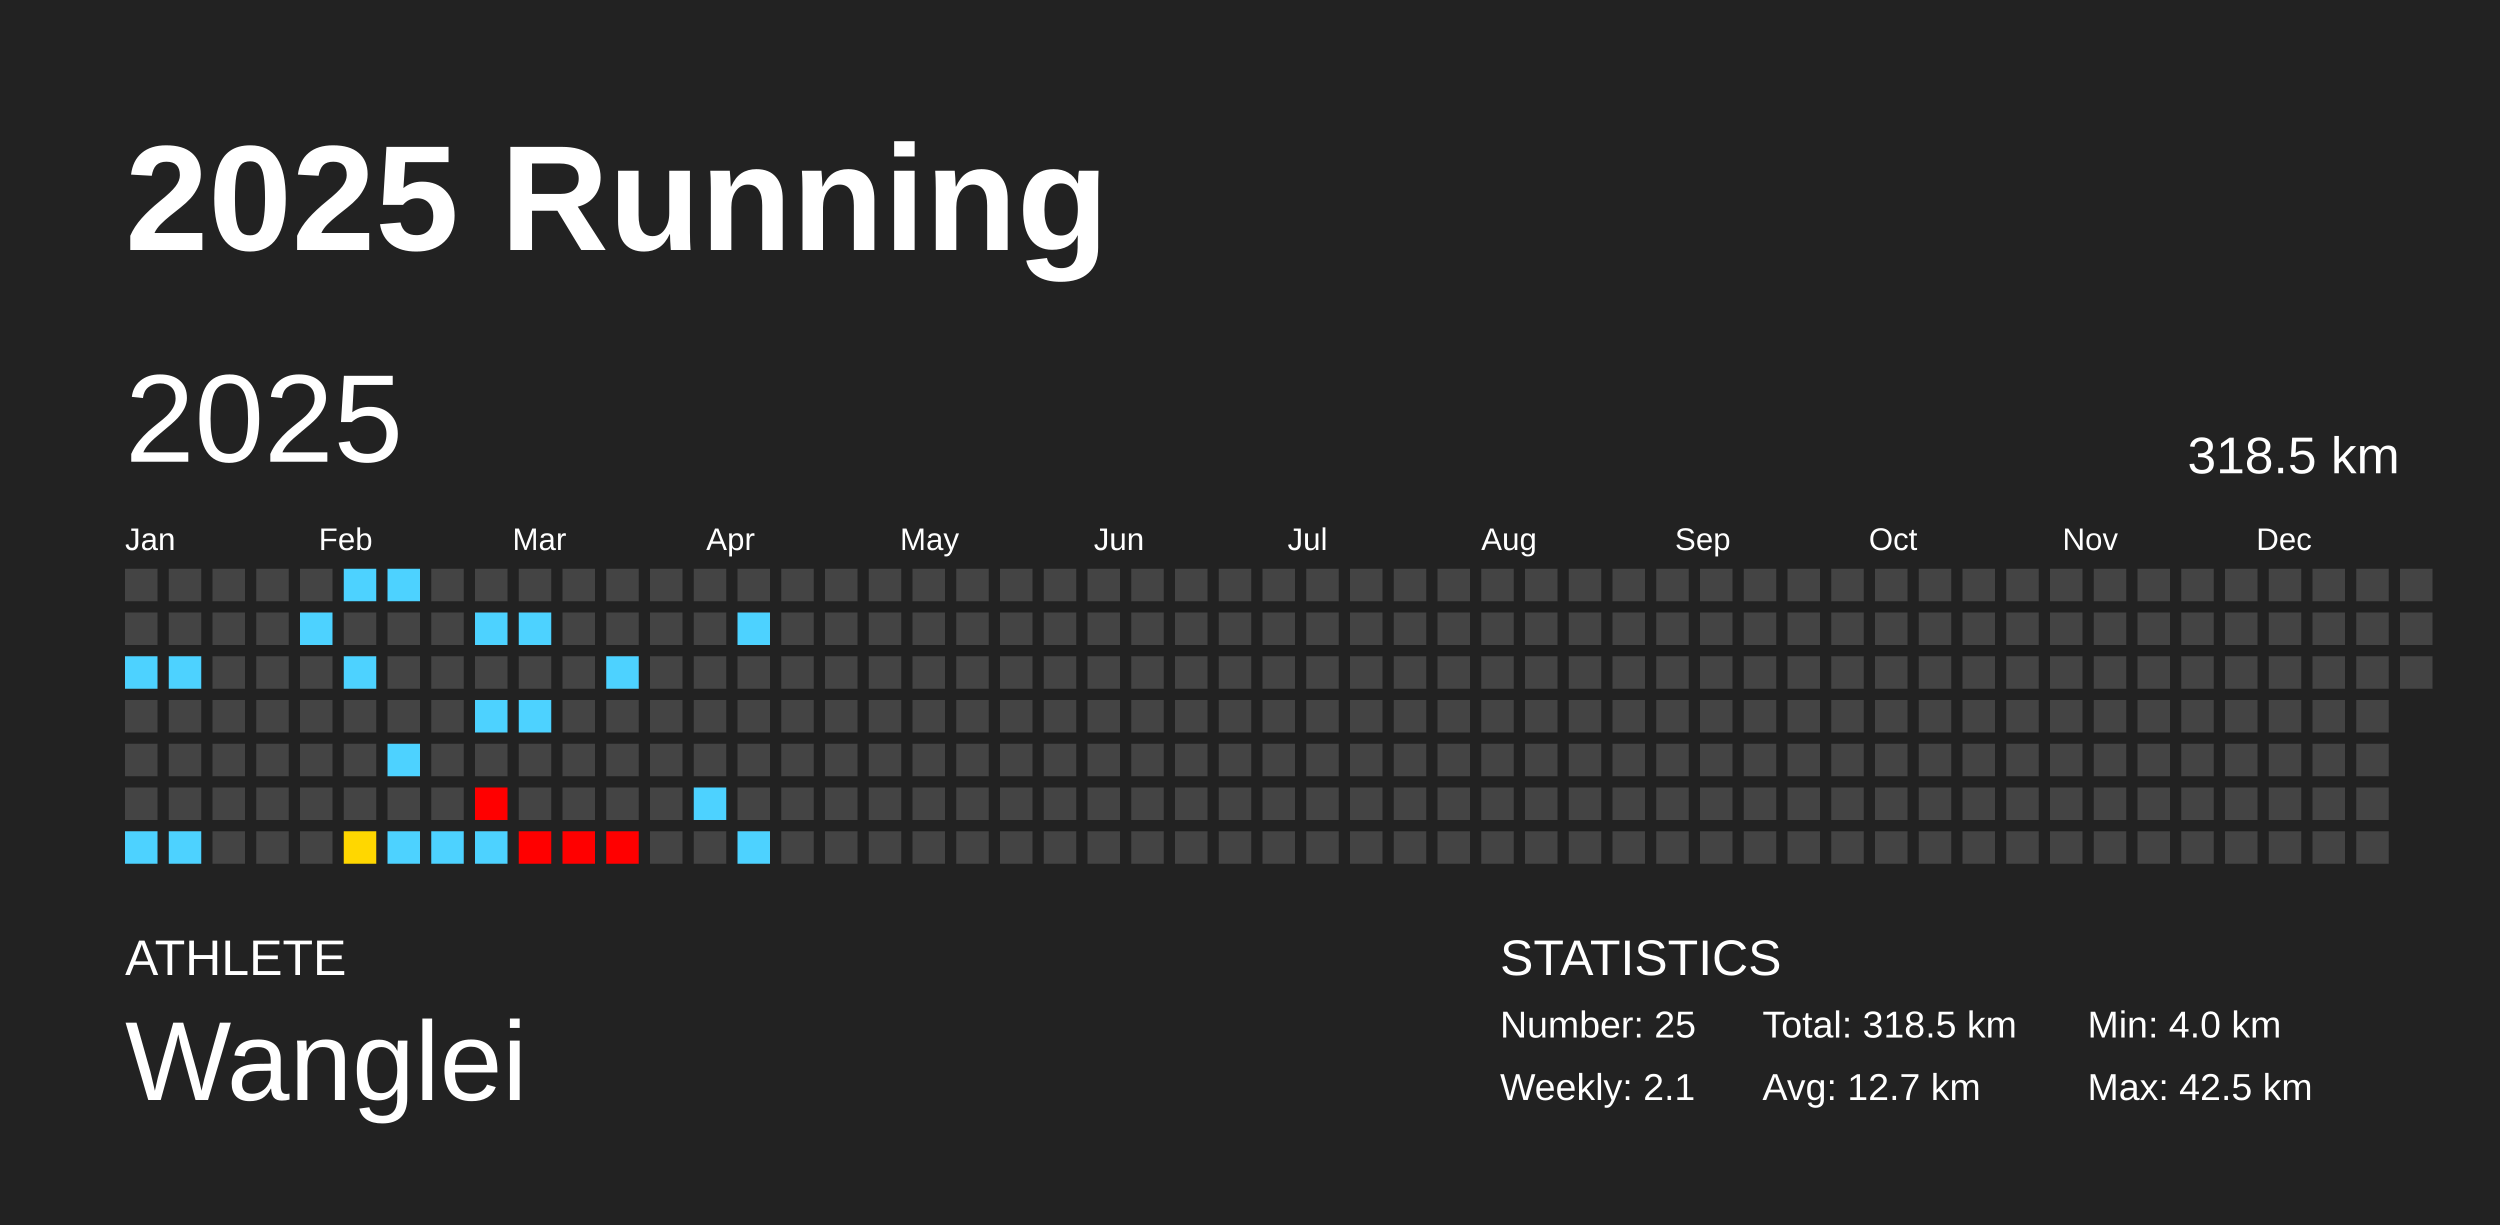
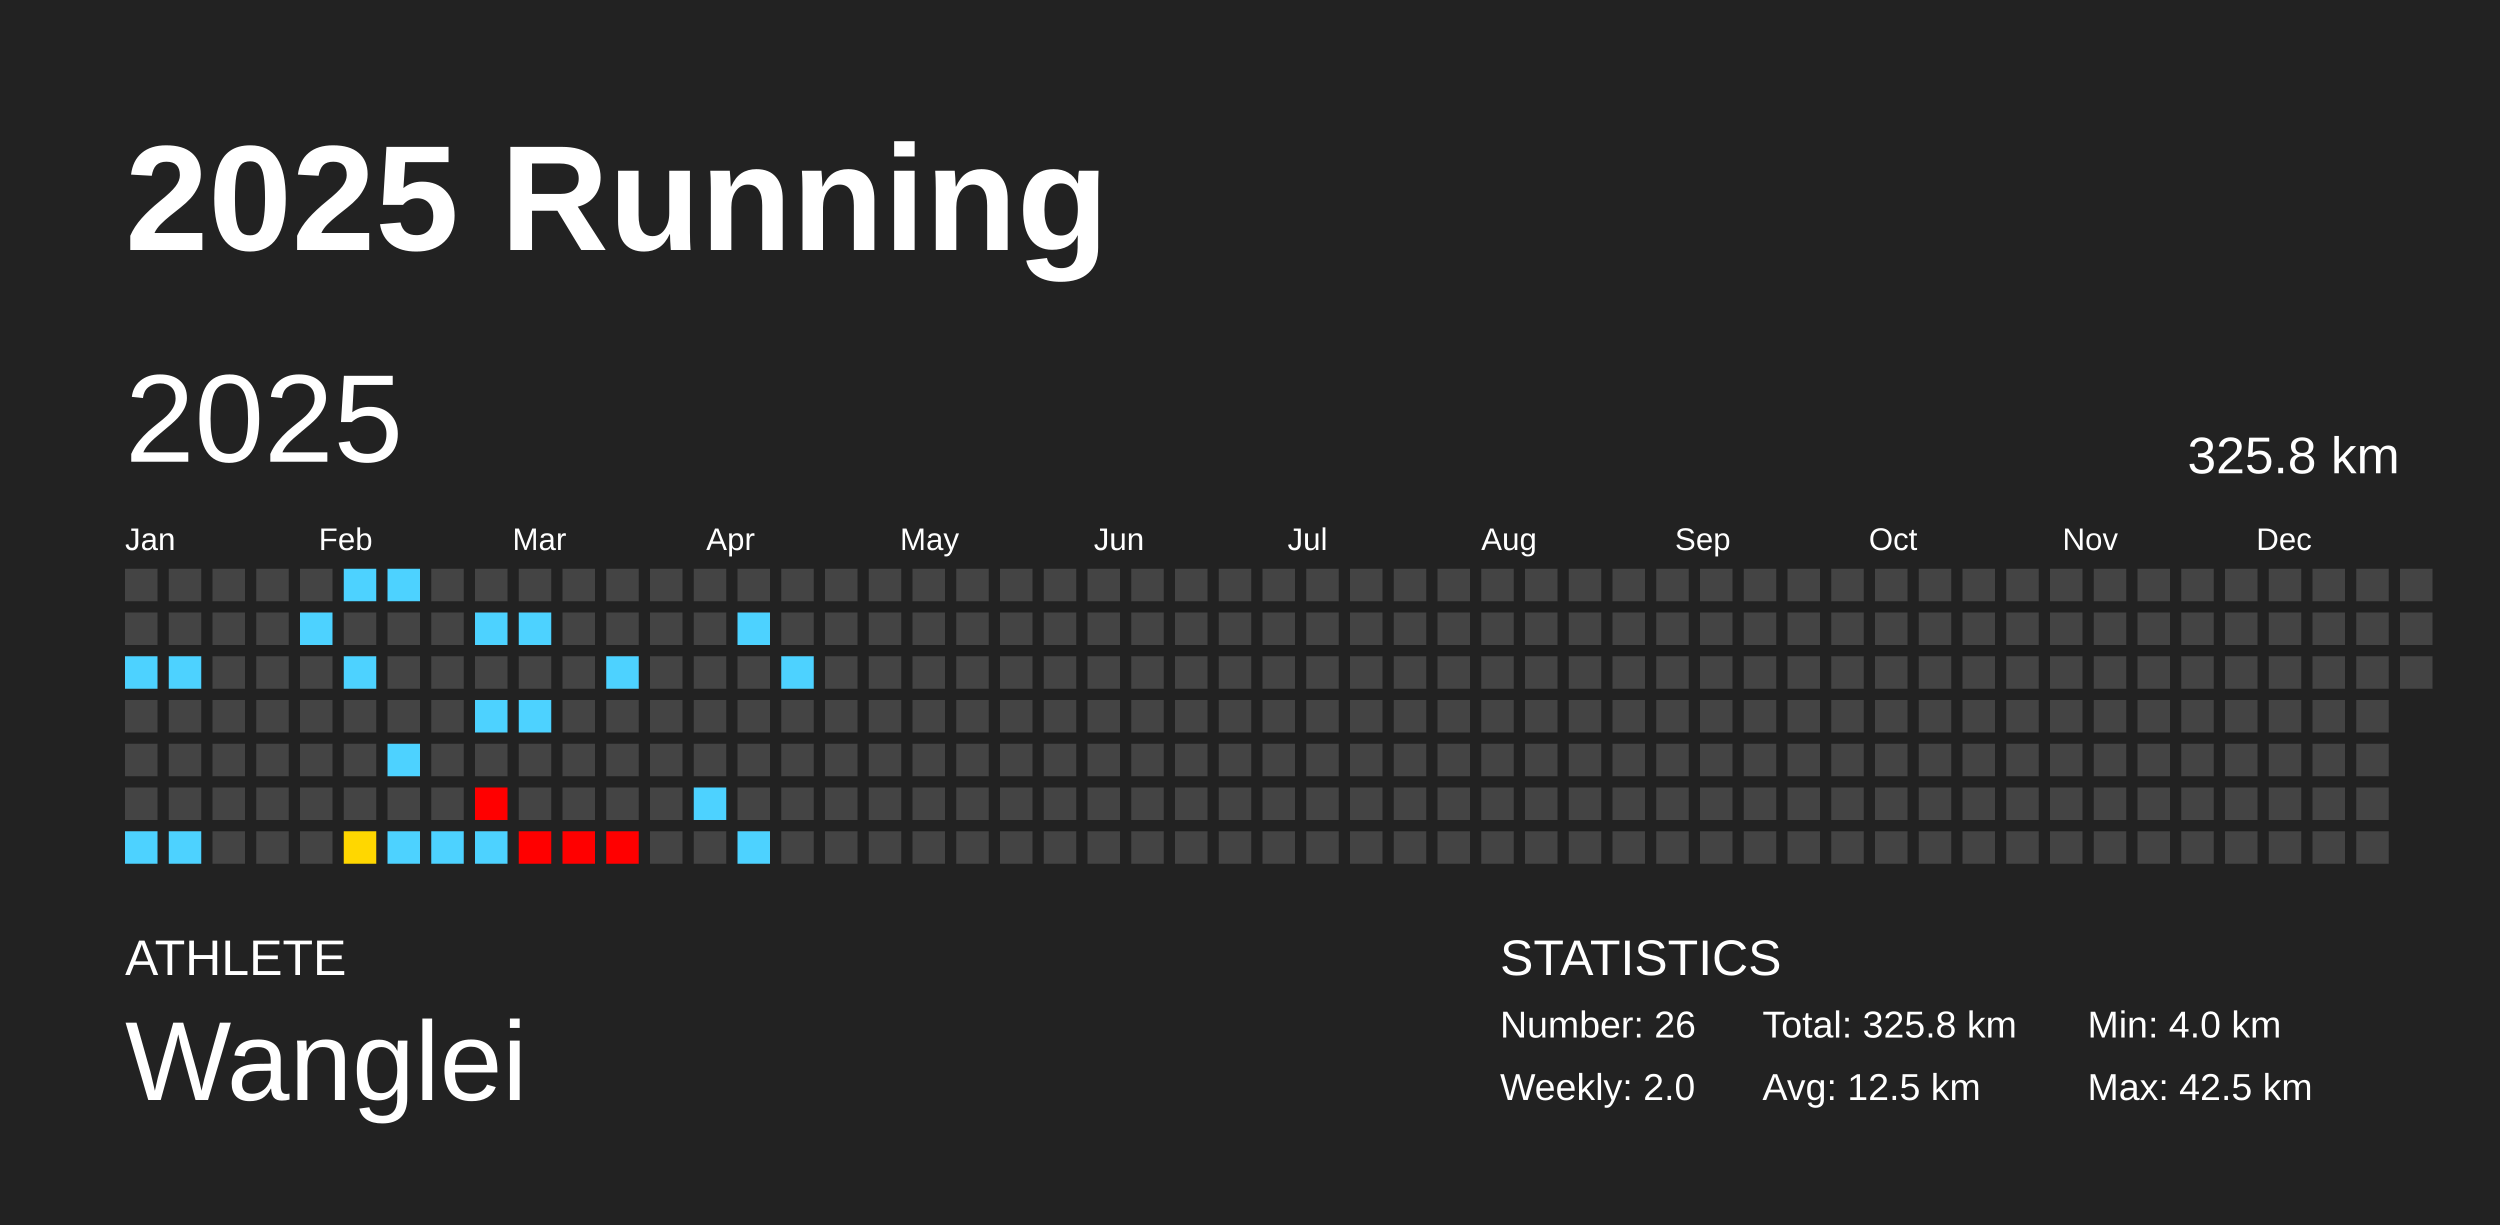
<svg xmlns="http://www.w3.org/2000/svg" baseProfile="full" height="98mm" version="1.1" viewBox="0,0,200,98" width="200mm">
  <defs />
  <rect fill="#222222" height="98" width="200" x="0" y="0" />
  <text fill="#FFFFFF" style="font-size:12px; font-family:Arial; font-weight:bold;" x="10" y="20">2025 Running</text>
  <text fill="#FFFFFF" style="font-size:4px; font-family:Arial" x="10" y="78">ATHLETE</text>
  <text fill="#FFFFFF" style="font-size:9px; font-family:Arial" x="10" y="88">Wanglei</text>
  <text fill="#FFFFFF" style="font-size:4px; font-family:Arial" x="120" y="78">STATISTICS</text>
-   <text fill="#FFFFFF" style="font-size:3px; font-family:Arial" x="120" y="83">Number: 25</text>
-   <text fill="#FFFFFF" style="font-size:3px; font-family:Arial" x="120" y="88">Weekly: 2.1</text>
-   <text fill="#FFFFFF" style="font-size:3px; font-family:Arial" x="141" y="83">Total: 318.5 km</text>
-   <text fill="#FFFFFF" style="font-size:3px; font-family:Arial" x="141" y="88">Avg: 12.7 km</text>
+   <text fill="#FFFFFF" style="font-size:3px; font-family:Arial" x="120" y="83">Number: 26</text>
+   <text fill="#FFFFFF" style="font-size:3px; font-family:Arial" x="120" y="88">Weekly: 2.0</text>
+   <text fill="#FFFFFF" style="font-size:3px; font-family:Arial" x="141" y="83">Total: 325.8 km</text>
+   <text fill="#FFFFFF" style="font-size:3px; font-family:Arial" x="141" y="88">Avg: 12.5 km</text>
  <text fill="#FFFFFF" style="font-size:3px; font-family:Arial" x="167" y="83">Min: 4.0 km</text>
  <text fill="#FFFFFF" style="font-size:3px; font-family:Arial" x="167" y="88">Max: 42.5 km</text>
  <text dominant-baseline="hanging" fill="#FFFFFF" style="font-size:10.0px; font-family:Arial;" x="10" y="30">2025</text>
-   <text dominant-baseline="hanging" fill="#FFFFFF" style="font-size:4.125px; font-family:Arial;" x="175" y="35">318.5 km</text>
+   <text dominant-baseline="hanging" fill="#FFFFFF" style="font-size:4.125px; font-family:Arial;" x="175" y="35">325.8 km</text>
  <text fill="#FFFFFF" style="font-size:2.5px; font-family:Arial" x="10.0" y="44">Jan</text>
  <text fill="#FFFFFF" style="font-size:2.5px; font-family:Arial" x="25.5" y="44">Feb</text>
  <text fill="#FFFFFF" style="font-size:2.5px; font-family:Arial" x="41.0" y="44">Mar</text>
  <text fill="#FFFFFF" style="font-size:2.5px; font-family:Arial" x="56.5" y="44">Apr</text>
  <text fill="#FFFFFF" style="font-size:2.5px; font-family:Arial" x="72.0" y="44">May</text>
  <text fill="#FFFFFF" style="font-size:2.5px; font-family:Arial" x="87.5" y="44">Jun</text>
  <text fill="#FFFFFF" style="font-size:2.5px; font-family:Arial" x="103.0" y="44">Jul</text>
  <text fill="#FFFFFF" style="font-size:2.5px; font-family:Arial" x="118.5" y="44">Aug</text>
  <text fill="#FFFFFF" style="font-size:2.5px; font-family:Arial" x="134.0" y="44">Sep</text>
  <text fill="#FFFFFF" style="font-size:2.5px; font-family:Arial" x="149.5" y="44">Oct</text>
  <text fill="#FFFFFF" style="font-size:2.5px; font-family:Arial" x="165.0" y="44">Nov</text>
  <text fill="#FFFFFF" style="font-size:2.5px; font-family:Arial" x="180.5" y="44">Dec</text>
  <rect fill="#444444" height="2.6" width="2.6" x="10.0" y="45.5" />
  <rect fill="#444444" height="2.6" width="2.6" x="10.0" y="49.0" />
  <rect fill="#4dd2ff" height="2.6" width="2.6" x="10.0" y="52.5" />
  <rect fill="#444444" height="2.6" width="2.6" x="10.0" y="56.0" />
  <rect fill="#444444" height="2.6" width="2.6" x="10.0" y="59.5" />
  <rect fill="#444444" height="2.6" width="2.6" x="10.0" y="63.0" />
  <rect fill="#4dd2ff" height="2.6" width="2.6" x="10.0" y="66.5" />
  <rect fill="#444444" height="2.6" width="2.6" x="13.5" y="45.5" />
  <rect fill="#444444" height="2.6" width="2.6" x="13.5" y="49.0" />
  <rect fill="#4dd2ff" height="2.6" width="2.6" x="13.5" y="52.5" />
  <rect fill="#444444" height="2.6" width="2.6" x="13.5" y="56.0" />
  <rect fill="#444444" height="2.6" width="2.6" x="13.5" y="59.5" />
  <rect fill="#444444" height="2.6" width="2.6" x="13.5" y="63.0" />
  <rect fill="#4dd2ff" height="2.6" width="2.6" x="13.5" y="66.5" />
  <rect fill="#444444" height="2.6" width="2.6" x="17.0" y="45.5" />
  <rect fill="#444444" height="2.6" width="2.6" x="17.0" y="49.0" />
  <rect fill="#444444" height="2.6" width="2.6" x="17.0" y="52.5" />
  <rect fill="#444444" height="2.6" width="2.6" x="17.0" y="56.0" />
  <rect fill="#444444" height="2.6" width="2.6" x="17.0" y="59.5" />
  <rect fill="#444444" height="2.6" width="2.6" x="17.0" y="63.0" />
  <rect fill="#444444" height="2.6" width="2.6" x="17.0" y="66.5" />
  <rect fill="#444444" height="2.6" width="2.6" x="20.5" y="45.5" />
  <rect fill="#444444" height="2.6" width="2.6" x="20.5" y="49.0" />
  <rect fill="#444444" height="2.6" width="2.6" x="20.5" y="52.5" />
  <rect fill="#444444" height="2.6" width="2.6" x="20.5" y="56.0" />
  <rect fill="#444444" height="2.6" width="2.6" x="20.5" y="59.5" />
  <rect fill="#444444" height="2.6" width="2.6" x="20.5" y="63.0" />
  <rect fill="#444444" height="2.6" width="2.6" x="20.5" y="66.5" />
  <rect fill="#444444" height="2.6" width="2.6" x="24.0" y="45.5" />
  <rect fill="#4dd2ff" height="2.6" width="2.6" x="24.0" y="49.0" />
  <rect fill="#444444" height="2.6" width="2.6" x="24.0" y="52.5" />
  <rect fill="#444444" height="2.6" width="2.6" x="24.0" y="56.0" />
  <rect fill="#444444" height="2.6" width="2.6" x="24.0" y="59.5" />
  <rect fill="#444444" height="2.6" width="2.6" x="24.0" y="63.0" />
  <rect fill="#444444" height="2.6" width="2.6" x="24.0" y="66.5" />
  <rect fill="#4dd2ff" height="2.6" width="2.6" x="27.5" y="45.5" />
  <rect fill="#444444" height="2.6" width="2.6" x="27.5" y="49.0" />
  <rect fill="#4dd2ff" height="2.6" width="2.6" x="27.5" y="52.5" />
  <rect fill="#444444" height="2.6" width="2.6" x="27.5" y="56.0" />
  <rect fill="#444444" height="2.6" width="2.6" x="27.5" y="59.5" />
  <rect fill="#444444" height="2.6" width="2.6" x="27.5" y="63.0" />
  <rect fill="#ffd700" height="2.6" width="2.6" x="27.5" y="66.5" />
  <rect fill="#4dd2ff" height="2.6" width="2.6" x="31.0" y="45.5" />
  <rect fill="#444444" height="2.6" width="2.6" x="31.0" y="49.0" />
  <rect fill="#444444" height="2.6" width="2.6" x="31.0" y="52.5" />
  <rect fill="#444444" height="2.6" width="2.6" x="31.0" y="56.0" />
  <rect fill="#4dd2ff" height="2.6" width="2.6" x="31.0" y="59.5" />
  <rect fill="#444444" height="2.6" width="2.6" x="31.0" y="63.0" />
  <rect fill="#4dd2ff" height="2.6" width="2.6" x="31.0" y="66.5" />
  <rect fill="#444444" height="2.6" width="2.6" x="34.5" y="45.5" />
  <rect fill="#444444" height="2.6" width="2.6" x="34.5" y="49.0" />
  <rect fill="#444444" height="2.6" width="2.6" x="34.5" y="52.5" />
  <rect fill="#444444" height="2.6" width="2.6" x="34.5" y="56.0" />
  <rect fill="#444444" height="2.6" width="2.6" x="34.5" y="59.5" />
  <rect fill="#444444" height="2.6" width="2.6" x="34.5" y="63.0" />
  <rect fill="#4dd2ff" height="2.6" width="2.6" x="34.5" y="66.5" />
  <rect fill="#444444" height="2.6" width="2.6" x="38.0" y="45.5" />
  <rect fill="#4dd2ff" height="2.6" width="2.6" x="38.0" y="49.0" />
  <rect fill="#444444" height="2.6" width="2.6" x="38.0" y="52.5" />
  <rect fill="#4dd2ff" height="2.6" width="2.6" x="38.0" y="56.0" />
  <rect fill="#444444" height="2.6" width="2.6" x="38.0" y="59.5" />
  <rect fill="red" height="2.6" width="2.6" x="38.0" y="63.0" />
  <rect fill="#4dd2ff" height="2.6" width="2.6" x="38.0" y="66.5" />
  <rect fill="#444444" height="2.6" width="2.6" x="41.5" y="45.5" />
  <rect fill="#4dd2ff" height="2.6" width="2.6" x="41.5" y="49.0" />
  <rect fill="#444444" height="2.6" width="2.6" x="41.5" y="52.5" />
  <rect fill="#4dd2ff" height="2.6" width="2.6" x="41.5" y="56.0" />
  <rect fill="#444444" height="2.6" width="2.6" x="41.5" y="59.5" />
  <rect fill="#444444" height="2.6" width="2.6" x="41.5" y="63.0" />
  <rect fill="red" height="2.6" width="2.6" x="41.5" y="66.5" />
  <rect fill="#444444" height="2.6" width="2.6" x="45.0" y="45.5" />
  <rect fill="#444444" height="2.6" width="2.6" x="45.0" y="49.0" />
  <rect fill="#444444" height="2.6" width="2.6" x="45.0" y="52.5" />
  <rect fill="#444444" height="2.6" width="2.6" x="45.0" y="56.0" />
  <rect fill="#444444" height="2.6" width="2.6" x="45.0" y="59.5" />
  <rect fill="#444444" height="2.6" width="2.6" x="45.0" y="63.0" />
  <rect fill="red" height="2.6" width="2.6" x="45.0" y="66.5" />
  <rect fill="#444444" height="2.6" width="2.6" x="48.5" y="45.5" />
  <rect fill="#444444" height="2.6" width="2.6" x="48.5" y="49.0" />
  <rect fill="#4dd2ff" height="2.6" width="2.6" x="48.5" y="52.5" />
  <rect fill="#444444" height="2.6" width="2.6" x="48.5" y="56.0" />
  <rect fill="#444444" height="2.6" width="2.6" x="48.5" y="59.5" />
  <rect fill="#444444" height="2.6" width="2.6" x="48.5" y="63.0" />
  <rect fill="red" height="2.6" width="2.6" x="48.5" y="66.5" />
  <rect fill="#444444" height="2.6" width="2.6" x="52.0" y="45.5" />
  <rect fill="#444444" height="2.6" width="2.6" x="52.0" y="49.0" />
  <rect fill="#444444" height="2.6" width="2.6" x="52.0" y="52.5" />
  <rect fill="#444444" height="2.6" width="2.6" x="52.0" y="56.0" />
  <rect fill="#444444" height="2.6" width="2.6" x="52.0" y="59.5" />
  <rect fill="#444444" height="2.6" width="2.6" x="52.0" y="63.0" />
  <rect fill="#444444" height="2.6" width="2.6" x="52.0" y="66.5" />
  <rect fill="#444444" height="2.6" width="2.6" x="55.5" y="45.5" />
  <rect fill="#444444" height="2.6" width="2.6" x="55.5" y="49.0" />
  <rect fill="#444444" height="2.6" width="2.6" x="55.5" y="52.5" />
  <rect fill="#444444" height="2.6" width="2.6" x="55.5" y="56.0" />
  <rect fill="#444444" height="2.6" width="2.6" x="55.5" y="59.5" />
  <rect fill="#4dd2ff" height="2.6" width="2.6" x="55.5" y="63.0" />
  <rect fill="#444444" height="2.6" width="2.6" x="55.5" y="66.5" />
  <rect fill="#444444" height="2.6" width="2.6" x="59.0" y="45.5" />
  <rect fill="#4dd2ff" height="2.6" width="2.6" x="59.0" y="49.0" />
  <rect fill="#444444" height="2.6" width="2.6" x="59.0" y="52.5" />
  <rect fill="#444444" height="2.6" width="2.6" x="59.0" y="56.0" />
  <rect fill="#444444" height="2.6" width="2.6" x="59.0" y="59.5" />
  <rect fill="#444444" height="2.6" width="2.6" x="59.0" y="63.0" />
  <rect fill="#4dd2ff" height="2.6" width="2.6" x="59.0" y="66.5" />
  <rect fill="#444444" height="2.6" width="2.6" x="62.5" y="45.5" />
  <rect fill="#444444" height="2.6" width="2.6" x="62.5" y="49.0" />
-   <rect fill="#444444" height="2.6" width="2.6" x="62.5" y="52.5" />
+   <rect fill="#4dd2ff" height="2.6" width="2.6" x="62.5" y="52.5" />
  <rect fill="#444444" height="2.6" width="2.6" x="62.5" y="56.0" />
  <rect fill="#444444" height="2.6" width="2.6" x="62.5" y="59.5" />
  <rect fill="#444444" height="2.6" width="2.6" x="62.5" y="63.0" />
  <rect fill="#444444" height="2.6" width="2.6" x="62.5" y="66.5" />
  <rect fill="#444444" height="2.6" width="2.6" x="66.0" y="45.5" />
  <rect fill="#444444" height="2.6" width="2.6" x="66.0" y="49.0" />
  <rect fill="#444444" height="2.6" width="2.6" x="66.0" y="52.5" />
  <rect fill="#444444" height="2.6" width="2.6" x="66.0" y="56.0" />
  <rect fill="#444444" height="2.6" width="2.6" x="66.0" y="59.5" />
  <rect fill="#444444" height="2.6" width="2.6" x="66.0" y="63.0" />
  <rect fill="#444444" height="2.6" width="2.6" x="66.0" y="66.5" />
  <rect fill="#444444" height="2.6" width="2.6" x="69.5" y="45.5" />
  <rect fill="#444444" height="2.6" width="2.6" x="69.5" y="49.0" />
  <rect fill="#444444" height="2.6" width="2.6" x="69.5" y="52.5" />
  <rect fill="#444444" height="2.6" width="2.6" x="69.5" y="56.0" />
  <rect fill="#444444" height="2.6" width="2.6" x="69.5" y="59.5" />
  <rect fill="#444444" height="2.6" width="2.6" x="69.5" y="63.0" />
  <rect fill="#444444" height="2.6" width="2.6" x="69.5" y="66.5" />
  <rect fill="#444444" height="2.6" width="2.6" x="73.0" y="45.5" />
  <rect fill="#444444" height="2.6" width="2.6" x="73.0" y="49.0" />
  <rect fill="#444444" height="2.6" width="2.6" x="73.0" y="52.5" />
  <rect fill="#444444" height="2.6" width="2.6" x="73.0" y="56.0" />
  <rect fill="#444444" height="2.6" width="2.6" x="73.0" y="59.5" />
  <rect fill="#444444" height="2.6" width="2.6" x="73.0" y="63.0" />
  <rect fill="#444444" height="2.6" width="2.6" x="73.0" y="66.5" />
  <rect fill="#444444" height="2.6" width="2.6" x="76.5" y="45.5" />
  <rect fill="#444444" height="2.6" width="2.6" x="76.5" y="49.0" />
  <rect fill="#444444" height="2.6" width="2.6" x="76.5" y="52.5" />
  <rect fill="#444444" height="2.6" width="2.6" x="76.5" y="56.0" />
  <rect fill="#444444" height="2.6" width="2.6" x="76.5" y="59.5" />
  <rect fill="#444444" height="2.6" width="2.6" x="76.5" y="63.0" />
  <rect fill="#444444" height="2.6" width="2.6" x="76.5" y="66.5" />
  <rect fill="#444444" height="2.6" width="2.6" x="80.0" y="45.5" />
  <rect fill="#444444" height="2.6" width="2.6" x="80.0" y="49.0" />
  <rect fill="#444444" height="2.6" width="2.6" x="80.0" y="52.5" />
  <rect fill="#444444" height="2.6" width="2.6" x="80.0" y="56.0" />
  <rect fill="#444444" height="2.6" width="2.6" x="80.0" y="59.5" />
  <rect fill="#444444" height="2.6" width="2.6" x="80.0" y="63.0" />
  <rect fill="#444444" height="2.6" width="2.6" x="80.0" y="66.5" />
  <rect fill="#444444" height="2.6" width="2.6" x="83.5" y="45.5" />
  <rect fill="#444444" height="2.6" width="2.6" x="83.5" y="49.0" />
  <rect fill="#444444" height="2.6" width="2.6" x="83.5" y="52.5" />
  <rect fill="#444444" height="2.6" width="2.6" x="83.5" y="56.0" />
  <rect fill="#444444" height="2.6" width="2.6" x="83.5" y="59.5" />
  <rect fill="#444444" height="2.6" width="2.6" x="83.5" y="63.0" />
  <rect fill="#444444" height="2.6" width="2.6" x="83.5" y="66.5" />
  <rect fill="#444444" height="2.6" width="2.6" x="87.0" y="45.5" />
  <rect fill="#444444" height="2.6" width="2.6" x="87.0" y="49.0" />
  <rect fill="#444444" height="2.6" width="2.6" x="87.0" y="52.5" />
  <rect fill="#444444" height="2.6" width="2.6" x="87.0" y="56.0" />
  <rect fill="#444444" height="2.6" width="2.6" x="87.0" y="59.5" />
  <rect fill="#444444" height="2.6" width="2.6" x="87.0" y="63.0" />
  <rect fill="#444444" height="2.6" width="2.6" x="87.0" y="66.5" />
  <rect fill="#444444" height="2.6" width="2.6" x="90.5" y="45.5" />
  <rect fill="#444444" height="2.6" width="2.6" x="90.5" y="49.0" />
  <rect fill="#444444" height="2.6" width="2.6" x="90.5" y="52.5" />
  <rect fill="#444444" height="2.6" width="2.6" x="90.5" y="56.0" />
  <rect fill="#444444" height="2.6" width="2.6" x="90.5" y="59.5" />
  <rect fill="#444444" height="2.6" width="2.6" x="90.5" y="63.0" />
  <rect fill="#444444" height="2.6" width="2.6" x="90.5" y="66.5" />
  <rect fill="#444444" height="2.6" width="2.6" x="94.0" y="45.5" />
  <rect fill="#444444" height="2.6" width="2.6" x="94.0" y="49.0" />
  <rect fill="#444444" height="2.6" width="2.6" x="94.0" y="52.5" />
  <rect fill="#444444" height="2.6" width="2.6" x="94.0" y="56.0" />
  <rect fill="#444444" height="2.6" width="2.6" x="94.0" y="59.5" />
  <rect fill="#444444" height="2.6" width="2.6" x="94.0" y="63.0" />
  <rect fill="#444444" height="2.6" width="2.6" x="94.0" y="66.5" />
  <rect fill="#444444" height="2.6" width="2.6" x="97.5" y="45.5" />
  <rect fill="#444444" height="2.6" width="2.6" x="97.5" y="49.0" />
  <rect fill="#444444" height="2.6" width="2.6" x="97.5" y="52.5" />
  <rect fill="#444444" height="2.6" width="2.6" x="97.5" y="56.0" />
  <rect fill="#444444" height="2.6" width="2.6" x="97.5" y="59.5" />
  <rect fill="#444444" height="2.6" width="2.6" x="97.5" y="63.0" />
  <rect fill="#444444" height="2.6" width="2.6" x="97.5" y="66.5" />
  <rect fill="#444444" height="2.6" width="2.6" x="101.0" y="45.5" />
  <rect fill="#444444" height="2.6" width="2.6" x="101.0" y="49.0" />
  <rect fill="#444444" height="2.6" width="2.6" x="101.0" y="52.5" />
  <rect fill="#444444" height="2.6" width="2.6" x="101.0" y="56.0" />
  <rect fill="#444444" height="2.6" width="2.6" x="101.0" y="59.5" />
  <rect fill="#444444" height="2.6" width="2.6" x="101.0" y="63.0" />
  <rect fill="#444444" height="2.6" width="2.6" x="101.0" y="66.5" />
  <rect fill="#444444" height="2.6" width="2.6" x="104.5" y="45.5" />
  <rect fill="#444444" height="2.6" width="2.6" x="104.5" y="49.0" />
  <rect fill="#444444" height="2.6" width="2.6" x="104.5" y="52.5" />
  <rect fill="#444444" height="2.6" width="2.6" x="104.5" y="56.0" />
  <rect fill="#444444" height="2.6" width="2.6" x="104.5" y="59.5" />
  <rect fill="#444444" height="2.6" width="2.6" x="104.5" y="63.0" />
  <rect fill="#444444" height="2.6" width="2.6" x="104.5" y="66.5" />
  <rect fill="#444444" height="2.6" width="2.6" x="108.0" y="45.5" />
  <rect fill="#444444" height="2.6" width="2.6" x="108.0" y="49.0" />
  <rect fill="#444444" height="2.6" width="2.6" x="108.0" y="52.5" />
  <rect fill="#444444" height="2.6" width="2.6" x="108.0" y="56.0" />
  <rect fill="#444444" height="2.6" width="2.6" x="108.0" y="59.5" />
  <rect fill="#444444" height="2.6" width="2.6" x="108.0" y="63.0" />
  <rect fill="#444444" height="2.6" width="2.6" x="108.0" y="66.5" />
  <rect fill="#444444" height="2.6" width="2.6" x="111.5" y="45.5" />
  <rect fill="#444444" height="2.6" width="2.6" x="111.5" y="49.0" />
  <rect fill="#444444" height="2.6" width="2.6" x="111.5" y="52.5" />
  <rect fill="#444444" height="2.6" width="2.6" x="111.5" y="56.0" />
  <rect fill="#444444" height="2.6" width="2.6" x="111.5" y="59.5" />
  <rect fill="#444444" height="2.6" width="2.6" x="111.5" y="63.0" />
  <rect fill="#444444" height="2.6" width="2.6" x="111.5" y="66.5" />
  <rect fill="#444444" height="2.6" width="2.6" x="115.0" y="45.5" />
  <rect fill="#444444" height="2.6" width="2.6" x="115.0" y="49.0" />
  <rect fill="#444444" height="2.6" width="2.6" x="115.0" y="52.5" />
  <rect fill="#444444" height="2.6" width="2.6" x="115.0" y="56.0" />
  <rect fill="#444444" height="2.6" width="2.6" x="115.0" y="59.5" />
  <rect fill="#444444" height="2.6" width="2.6" x="115.0" y="63.0" />
  <rect fill="#444444" height="2.6" width="2.6" x="115.0" y="66.5" />
  <rect fill="#444444" height="2.6" width="2.6" x="118.5" y="45.5" />
  <rect fill="#444444" height="2.6" width="2.6" x="118.5" y="49.0" />
  <rect fill="#444444" height="2.6" width="2.6" x="118.5" y="52.5" />
  <rect fill="#444444" height="2.6" width="2.6" x="118.5" y="56.0" />
  <rect fill="#444444" height="2.6" width="2.6" x="118.5" y="59.5" />
  <rect fill="#444444" height="2.6" width="2.6" x="118.5" y="63.0" />
  <rect fill="#444444" height="2.6" width="2.6" x="118.5" y="66.5" />
  <rect fill="#444444" height="2.6" width="2.6" x="122.0" y="45.5" />
  <rect fill="#444444" height="2.6" width="2.6" x="122.0" y="49.0" />
  <rect fill="#444444" height="2.6" width="2.6" x="122.0" y="52.5" />
  <rect fill="#444444" height="2.6" width="2.6" x="122.0" y="56.0" />
  <rect fill="#444444" height="2.6" width="2.6" x="122.0" y="59.5" />
  <rect fill="#444444" height="2.6" width="2.6" x="122.0" y="63.0" />
  <rect fill="#444444" height="2.6" width="2.6" x="122.0" y="66.5" />
  <rect fill="#444444" height="2.6" width="2.6" x="125.5" y="45.5" />
  <rect fill="#444444" height="2.6" width="2.6" x="125.5" y="49.0" />
  <rect fill="#444444" height="2.6" width="2.6" x="125.5" y="52.5" />
  <rect fill="#444444" height="2.6" width="2.6" x="125.5" y="56.0" />
  <rect fill="#444444" height="2.6" width="2.6" x="125.5" y="59.5" />
  <rect fill="#444444" height="2.6" width="2.6" x="125.5" y="63.0" />
  <rect fill="#444444" height="2.6" width="2.6" x="125.5" y="66.5" />
  <rect fill="#444444" height="2.6" width="2.6" x="129.0" y="45.5" />
  <rect fill="#444444" height="2.6" width="2.6" x="129.0" y="49.0" />
  <rect fill="#444444" height="2.6" width="2.6" x="129.0" y="52.5" />
  <rect fill="#444444" height="2.6" width="2.6" x="129.0" y="56.0" />
  <rect fill="#444444" height="2.6" width="2.6" x="129.0" y="59.5" />
  <rect fill="#444444" height="2.6" width="2.6" x="129.0" y="63.0" />
  <rect fill="#444444" height="2.6" width="2.6" x="129.0" y="66.5" />
  <rect fill="#444444" height="2.6" width="2.6" x="132.5" y="45.5" />
  <rect fill="#444444" height="2.6" width="2.6" x="132.5" y="49.0" />
  <rect fill="#444444" height="2.6" width="2.6" x="132.5" y="52.5" />
  <rect fill="#444444" height="2.6" width="2.6" x="132.5" y="56.0" />
  <rect fill="#444444" height="2.6" width="2.6" x="132.5" y="59.5" />
  <rect fill="#444444" height="2.6" width="2.6" x="132.5" y="63.0" />
  <rect fill="#444444" height="2.6" width="2.6" x="132.5" y="66.5" />
  <rect fill="#444444" height="2.6" width="2.6" x="136.0" y="45.5" />
  <rect fill="#444444" height="2.6" width="2.6" x="136.0" y="49.0" />
  <rect fill="#444444" height="2.6" width="2.6" x="136.0" y="52.5" />
  <rect fill="#444444" height="2.6" width="2.6" x="136.0" y="56.0" />
  <rect fill="#444444" height="2.6" width="2.6" x="136.0" y="59.5" />
  <rect fill="#444444" height="2.6" width="2.6" x="136.0" y="63.0" />
  <rect fill="#444444" height="2.6" width="2.6" x="136.0" y="66.5" />
  <rect fill="#444444" height="2.6" width="2.6" x="139.5" y="45.5" />
  <rect fill="#444444" height="2.6" width="2.6" x="139.5" y="49.0" />
  <rect fill="#444444" height="2.6" width="2.6" x="139.5" y="52.5" />
  <rect fill="#444444" height="2.6" width="2.6" x="139.5" y="56.0" />
  <rect fill="#444444" height="2.6" width="2.6" x="139.5" y="59.5" />
  <rect fill="#444444" height="2.6" width="2.6" x="139.5" y="63.0" />
  <rect fill="#444444" height="2.6" width="2.6" x="139.5" y="66.5" />
  <rect fill="#444444" height="2.6" width="2.6" x="143.0" y="45.5" />
  <rect fill="#444444" height="2.6" width="2.6" x="143.0" y="49.0" />
  <rect fill="#444444" height="2.6" width="2.6" x="143.0" y="52.5" />
  <rect fill="#444444" height="2.6" width="2.6" x="143.0" y="56.0" />
  <rect fill="#444444" height="2.6" width="2.6" x="143.0" y="59.5" />
  <rect fill="#444444" height="2.6" width="2.6" x="143.0" y="63.0" />
  <rect fill="#444444" height="2.6" width="2.6" x="143.0" y="66.5" />
  <rect fill="#444444" height="2.6" width="2.6" x="146.5" y="45.5" />
  <rect fill="#444444" height="2.6" width="2.6" x="146.5" y="49.0" />
  <rect fill="#444444" height="2.6" width="2.6" x="146.5" y="52.5" />
  <rect fill="#444444" height="2.6" width="2.6" x="146.5" y="56.0" />
  <rect fill="#444444" height="2.6" width="2.6" x="146.5" y="59.5" />
  <rect fill="#444444" height="2.6" width="2.6" x="146.5" y="63.0" />
  <rect fill="#444444" height="2.6" width="2.6" x="146.5" y="66.5" />
  <rect fill="#444444" height="2.6" width="2.6" x="150.0" y="45.5" />
  <rect fill="#444444" height="2.6" width="2.6" x="150.0" y="49.0" />
  <rect fill="#444444" height="2.6" width="2.6" x="150.0" y="52.5" />
  <rect fill="#444444" height="2.6" width="2.6" x="150.0" y="56.0" />
  <rect fill="#444444" height="2.6" width="2.6" x="150.0" y="59.5" />
  <rect fill="#444444" height="2.6" width="2.6" x="150.0" y="63.0" />
  <rect fill="#444444" height="2.6" width="2.6" x="150.0" y="66.5" />
  <rect fill="#444444" height="2.6" width="2.6" x="153.5" y="45.5" />
  <rect fill="#444444" height="2.6" width="2.6" x="153.5" y="49.0" />
  <rect fill="#444444" height="2.6" width="2.6" x="153.5" y="52.5" />
  <rect fill="#444444" height="2.6" width="2.6" x="153.5" y="56.0" />
  <rect fill="#444444" height="2.6" width="2.6" x="153.5" y="59.5" />
  <rect fill="#444444" height="2.6" width="2.6" x="153.5" y="63.0" />
  <rect fill="#444444" height="2.6" width="2.6" x="153.5" y="66.5" />
  <rect fill="#444444" height="2.6" width="2.6" x="157.0" y="45.5" />
  <rect fill="#444444" height="2.6" width="2.6" x="157.0" y="49.0" />
  <rect fill="#444444" height="2.6" width="2.6" x="157.0" y="52.5" />
  <rect fill="#444444" height="2.6" width="2.6" x="157.0" y="56.0" />
  <rect fill="#444444" height="2.6" width="2.6" x="157.0" y="59.5" />
  <rect fill="#444444" height="2.6" width="2.6" x="157.0" y="63.0" />
  <rect fill="#444444" height="2.6" width="2.6" x="157.0" y="66.5" />
  <rect fill="#444444" height="2.6" width="2.6" x="160.5" y="45.5" />
  <rect fill="#444444" height="2.6" width="2.6" x="160.5" y="49.0" />
  <rect fill="#444444" height="2.6" width="2.6" x="160.5" y="52.5" />
  <rect fill="#444444" height="2.6" width="2.6" x="160.5" y="56.0" />
  <rect fill="#444444" height="2.6" width="2.6" x="160.5" y="59.5" />
  <rect fill="#444444" height="2.6" width="2.6" x="160.5" y="63.0" />
  <rect fill="#444444" height="2.6" width="2.6" x="160.5" y="66.5" />
  <rect fill="#444444" height="2.6" width="2.6" x="164.0" y="45.5" />
  <rect fill="#444444" height="2.6" width="2.6" x="164.0" y="49.0" />
  <rect fill="#444444" height="2.6" width="2.6" x="164.0" y="52.5" />
  <rect fill="#444444" height="2.6" width="2.6" x="164.0" y="56.0" />
  <rect fill="#444444" height="2.6" width="2.6" x="164.0" y="59.5" />
  <rect fill="#444444" height="2.6" width="2.6" x="164.0" y="63.0" />
  <rect fill="#444444" height="2.6" width="2.6" x="164.0" y="66.5" />
  <rect fill="#444444" height="2.6" width="2.6" x="167.5" y="45.5" />
  <rect fill="#444444" height="2.6" width="2.6" x="167.5" y="49.0" />
  <rect fill="#444444" height="2.6" width="2.6" x="167.5" y="52.5" />
  <rect fill="#444444" height="2.6" width="2.6" x="167.5" y="56.0" />
  <rect fill="#444444" height="2.6" width="2.6" x="167.5" y="59.5" />
  <rect fill="#444444" height="2.6" width="2.6" x="167.5" y="63.0" />
  <rect fill="#444444" height="2.6" width="2.6" x="167.5" y="66.5" />
  <rect fill="#444444" height="2.6" width="2.6" x="171.0" y="45.5" />
  <rect fill="#444444" height="2.6" width="2.6" x="171.0" y="49.0" />
  <rect fill="#444444" height="2.6" width="2.6" x="171.0" y="52.5" />
  <rect fill="#444444" height="2.6" width="2.6" x="171.0" y="56.0" />
  <rect fill="#444444" height="2.6" width="2.6" x="171.0" y="59.5" />
  <rect fill="#444444" height="2.6" width="2.6" x="171.0" y="63.0" />
  <rect fill="#444444" height="2.6" width="2.6" x="171.0" y="66.5" />
  <rect fill="#444444" height="2.6" width="2.6" x="174.5" y="45.5" />
  <rect fill="#444444" height="2.6" width="2.6" x="174.5" y="49.0" />
  <rect fill="#444444" height="2.6" width="2.6" x="174.5" y="52.5" />
  <rect fill="#444444" height="2.6" width="2.6" x="174.5" y="56.0" />
  <rect fill="#444444" height="2.6" width="2.6" x="174.5" y="59.5" />
  <rect fill="#444444" height="2.6" width="2.6" x="174.5" y="63.0" />
  <rect fill="#444444" height="2.6" width="2.6" x="174.5" y="66.5" />
  <rect fill="#444444" height="2.6" width="2.6" x="178.0" y="45.5" />
  <rect fill="#444444" height="2.6" width="2.6" x="178.0" y="49.0" />
  <rect fill="#444444" height="2.6" width="2.6" x="178.0" y="52.5" />
  <rect fill="#444444" height="2.6" width="2.6" x="178.0" y="56.0" />
  <rect fill="#444444" height="2.6" width="2.6" x="178.0" y="59.5" />
  <rect fill="#444444" height="2.6" width="2.6" x="178.0" y="63.0" />
  <rect fill="#444444" height="2.6" width="2.6" x="178.0" y="66.5" />
  <rect fill="#444444" height="2.6" width="2.6" x="181.5" y="45.5" />
  <rect fill="#444444" height="2.6" width="2.6" x="181.5" y="49.0" />
  <rect fill="#444444" height="2.6" width="2.6" x="181.5" y="52.5" />
  <rect fill="#444444" height="2.6" width="2.6" x="181.5" y="56.0" />
  <rect fill="#444444" height="2.6" width="2.6" x="181.5" y="59.5" />
  <rect fill="#444444" height="2.6" width="2.6" x="181.5" y="63.0" />
  <rect fill="#444444" height="2.6" width="2.6" x="181.5" y="66.5" />
  <rect fill="#444444" height="2.6" width="2.6" x="185.0" y="45.5" />
  <rect fill="#444444" height="2.6" width="2.6" x="185.0" y="49.0" />
  <rect fill="#444444" height="2.6" width="2.6" x="185.0" y="52.5" />
  <rect fill="#444444" height="2.6" width="2.6" x="185.0" y="56.0" />
  <rect fill="#444444" height="2.6" width="2.6" x="185.0" y="59.5" />
  <rect fill="#444444" height="2.6" width="2.6" x="185.0" y="63.0" />
  <rect fill="#444444" height="2.6" width="2.6" x="185.0" y="66.5" />
  <rect fill="#444444" height="2.6" width="2.6" x="188.5" y="45.5" />
  <rect fill="#444444" height="2.6" width="2.6" x="188.5" y="49.0" />
  <rect fill="#444444" height="2.6" width="2.6" x="188.5" y="52.5" />
  <rect fill="#444444" height="2.6" width="2.6" x="188.5" y="56.0" />
  <rect fill="#444444" height="2.6" width="2.6" x="188.5" y="59.5" />
  <rect fill="#444444" height="2.6" width="2.6" x="188.5" y="63.0" />
  <rect fill="#444444" height="2.6" width="2.6" x="188.5" y="66.5" />
  <rect fill="#444444" height="2.6" width="2.6" x="192.0" y="45.5" />
  <rect fill="#444444" height="2.6" width="2.6" x="192.0" y="49.0" />
  <rect fill="#444444" height="2.6" width="2.6" x="192.0" y="52.5" />
</svg>
